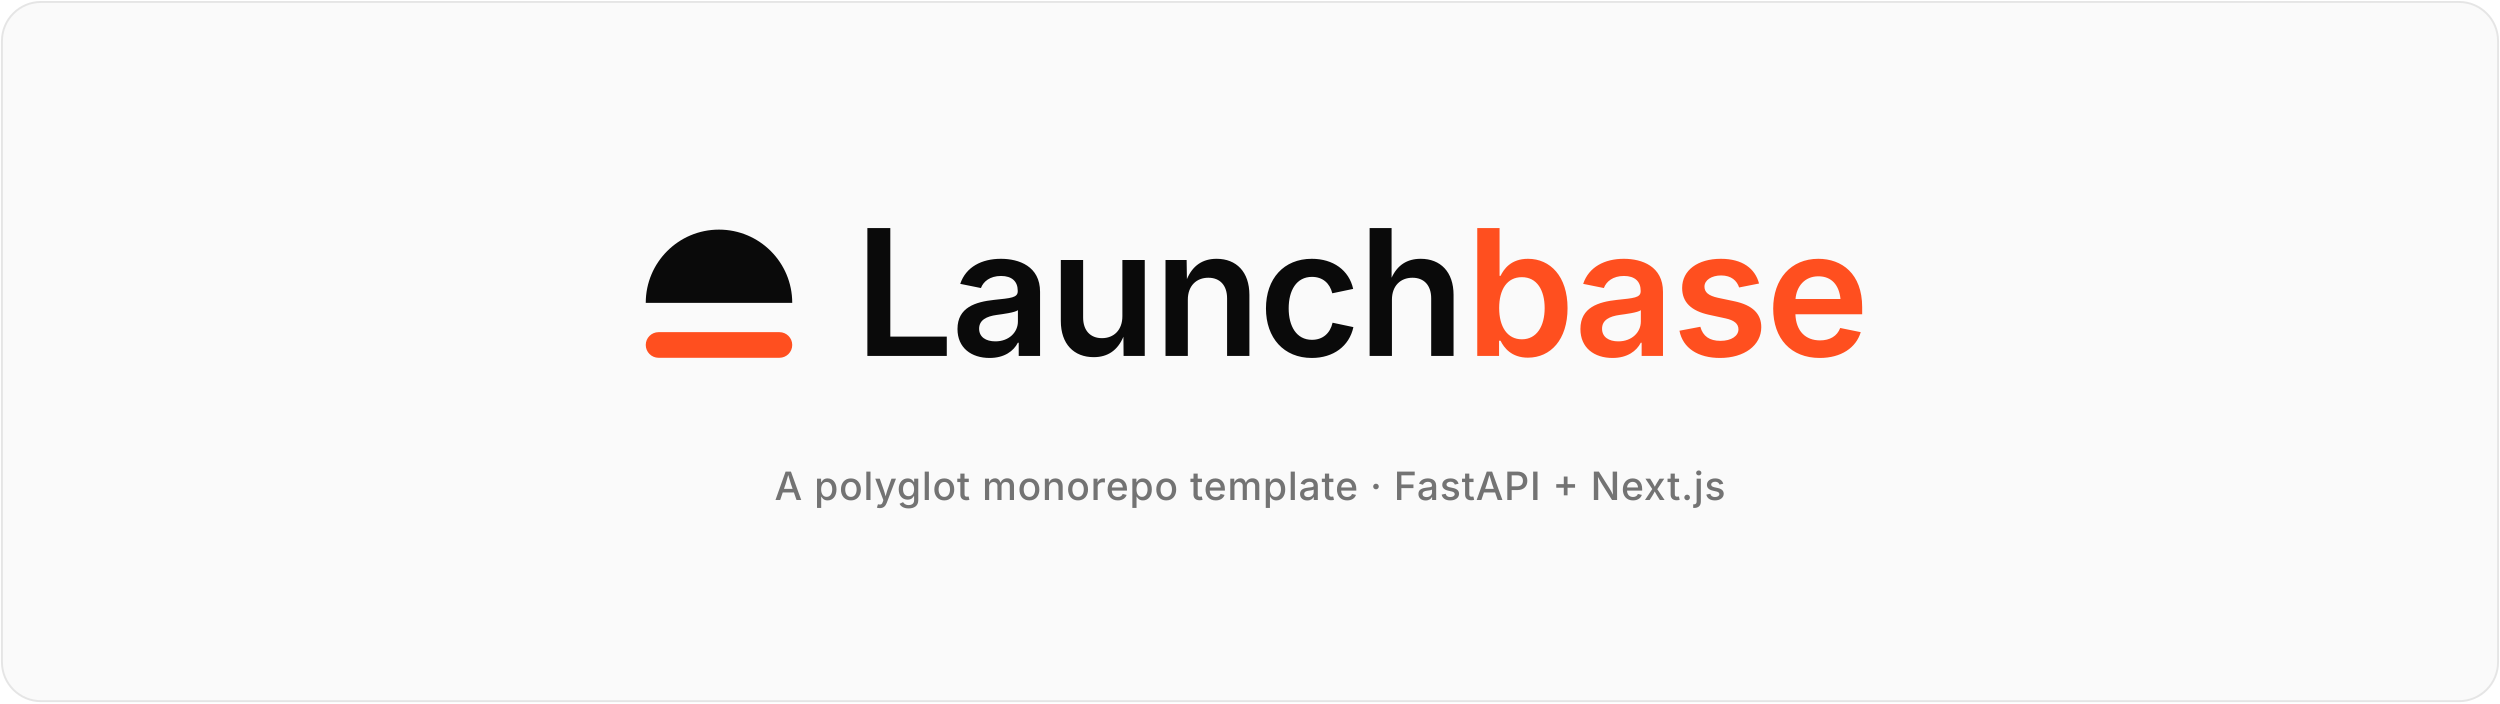
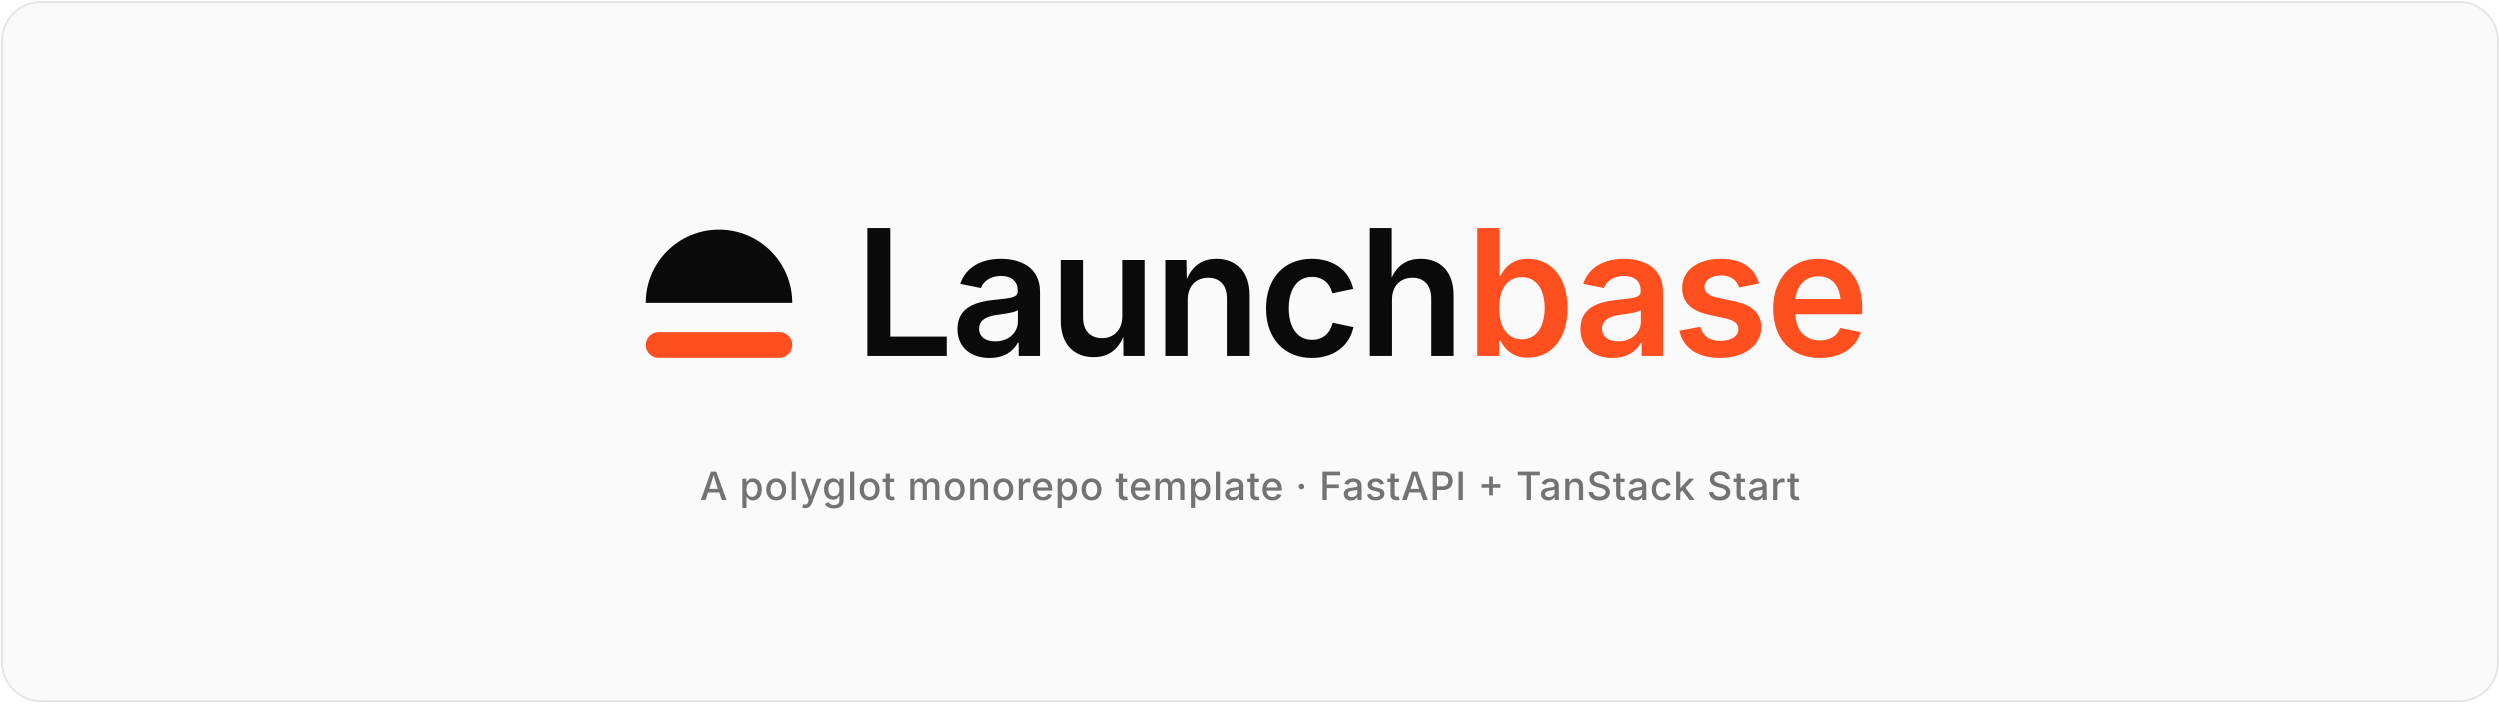
<svg xmlns="http://www.w3.org/2000/svg" viewBox="0 0 1280 360" width="1280" height="360" role="img" aria-label="Launchbase — a polyglot monorepo template">
  <rect x="1" y="1" width="1278" height="358" rx="20" fill="#FAFAFA" stroke="#E5E5E5" stroke-width="1" />
  <svg x="330" y="96" width="620" height="120" viewBox="0 0 330 64" preserveAspectRatio="xMidYMid meet" overflow="visible">
    <g fill="#0A0A0A" transform="translate(-12 -3.5)">
      <path d="M12 35 A20 20 0 0 1 52 35 Z" />
      <rect x="12" y="43" width="40" height="7" rx="3.5" fill="#FF4F1F" />
    </g>
    <text x="57" y="46" font-family="Inter, 'SF Pro Display', 'Segoe UI', system-ui, sans-serif" font-size="48" font-weight="600" letter-spacing="-0.8" fill="#0A0A0A">Launch<tspan fill="#FF4F1F">base</tspan>
    </text>
  </svg>
-   <text x="640" y="256" text-anchor="middle" font-family="Inter, 'SF Pro Display', 'Segoe UI', system-ui, sans-serif" font-size="20" font-weight="500" letter-spacing="0.02em" fill="#737373">A polyglot monorepo template · FastAPI + Next.js</text>
+   <text x="640" y="256" text-anchor="middle" font-family="Inter, 'SF Pro Display', 'Segoe UI', system-ui, sans-serif" font-size="20" font-weight="500" letter-spacing="0.02em" fill="#737373">A polyglot monorepo template · FastAPI + TanStack Start</text>
</svg>
